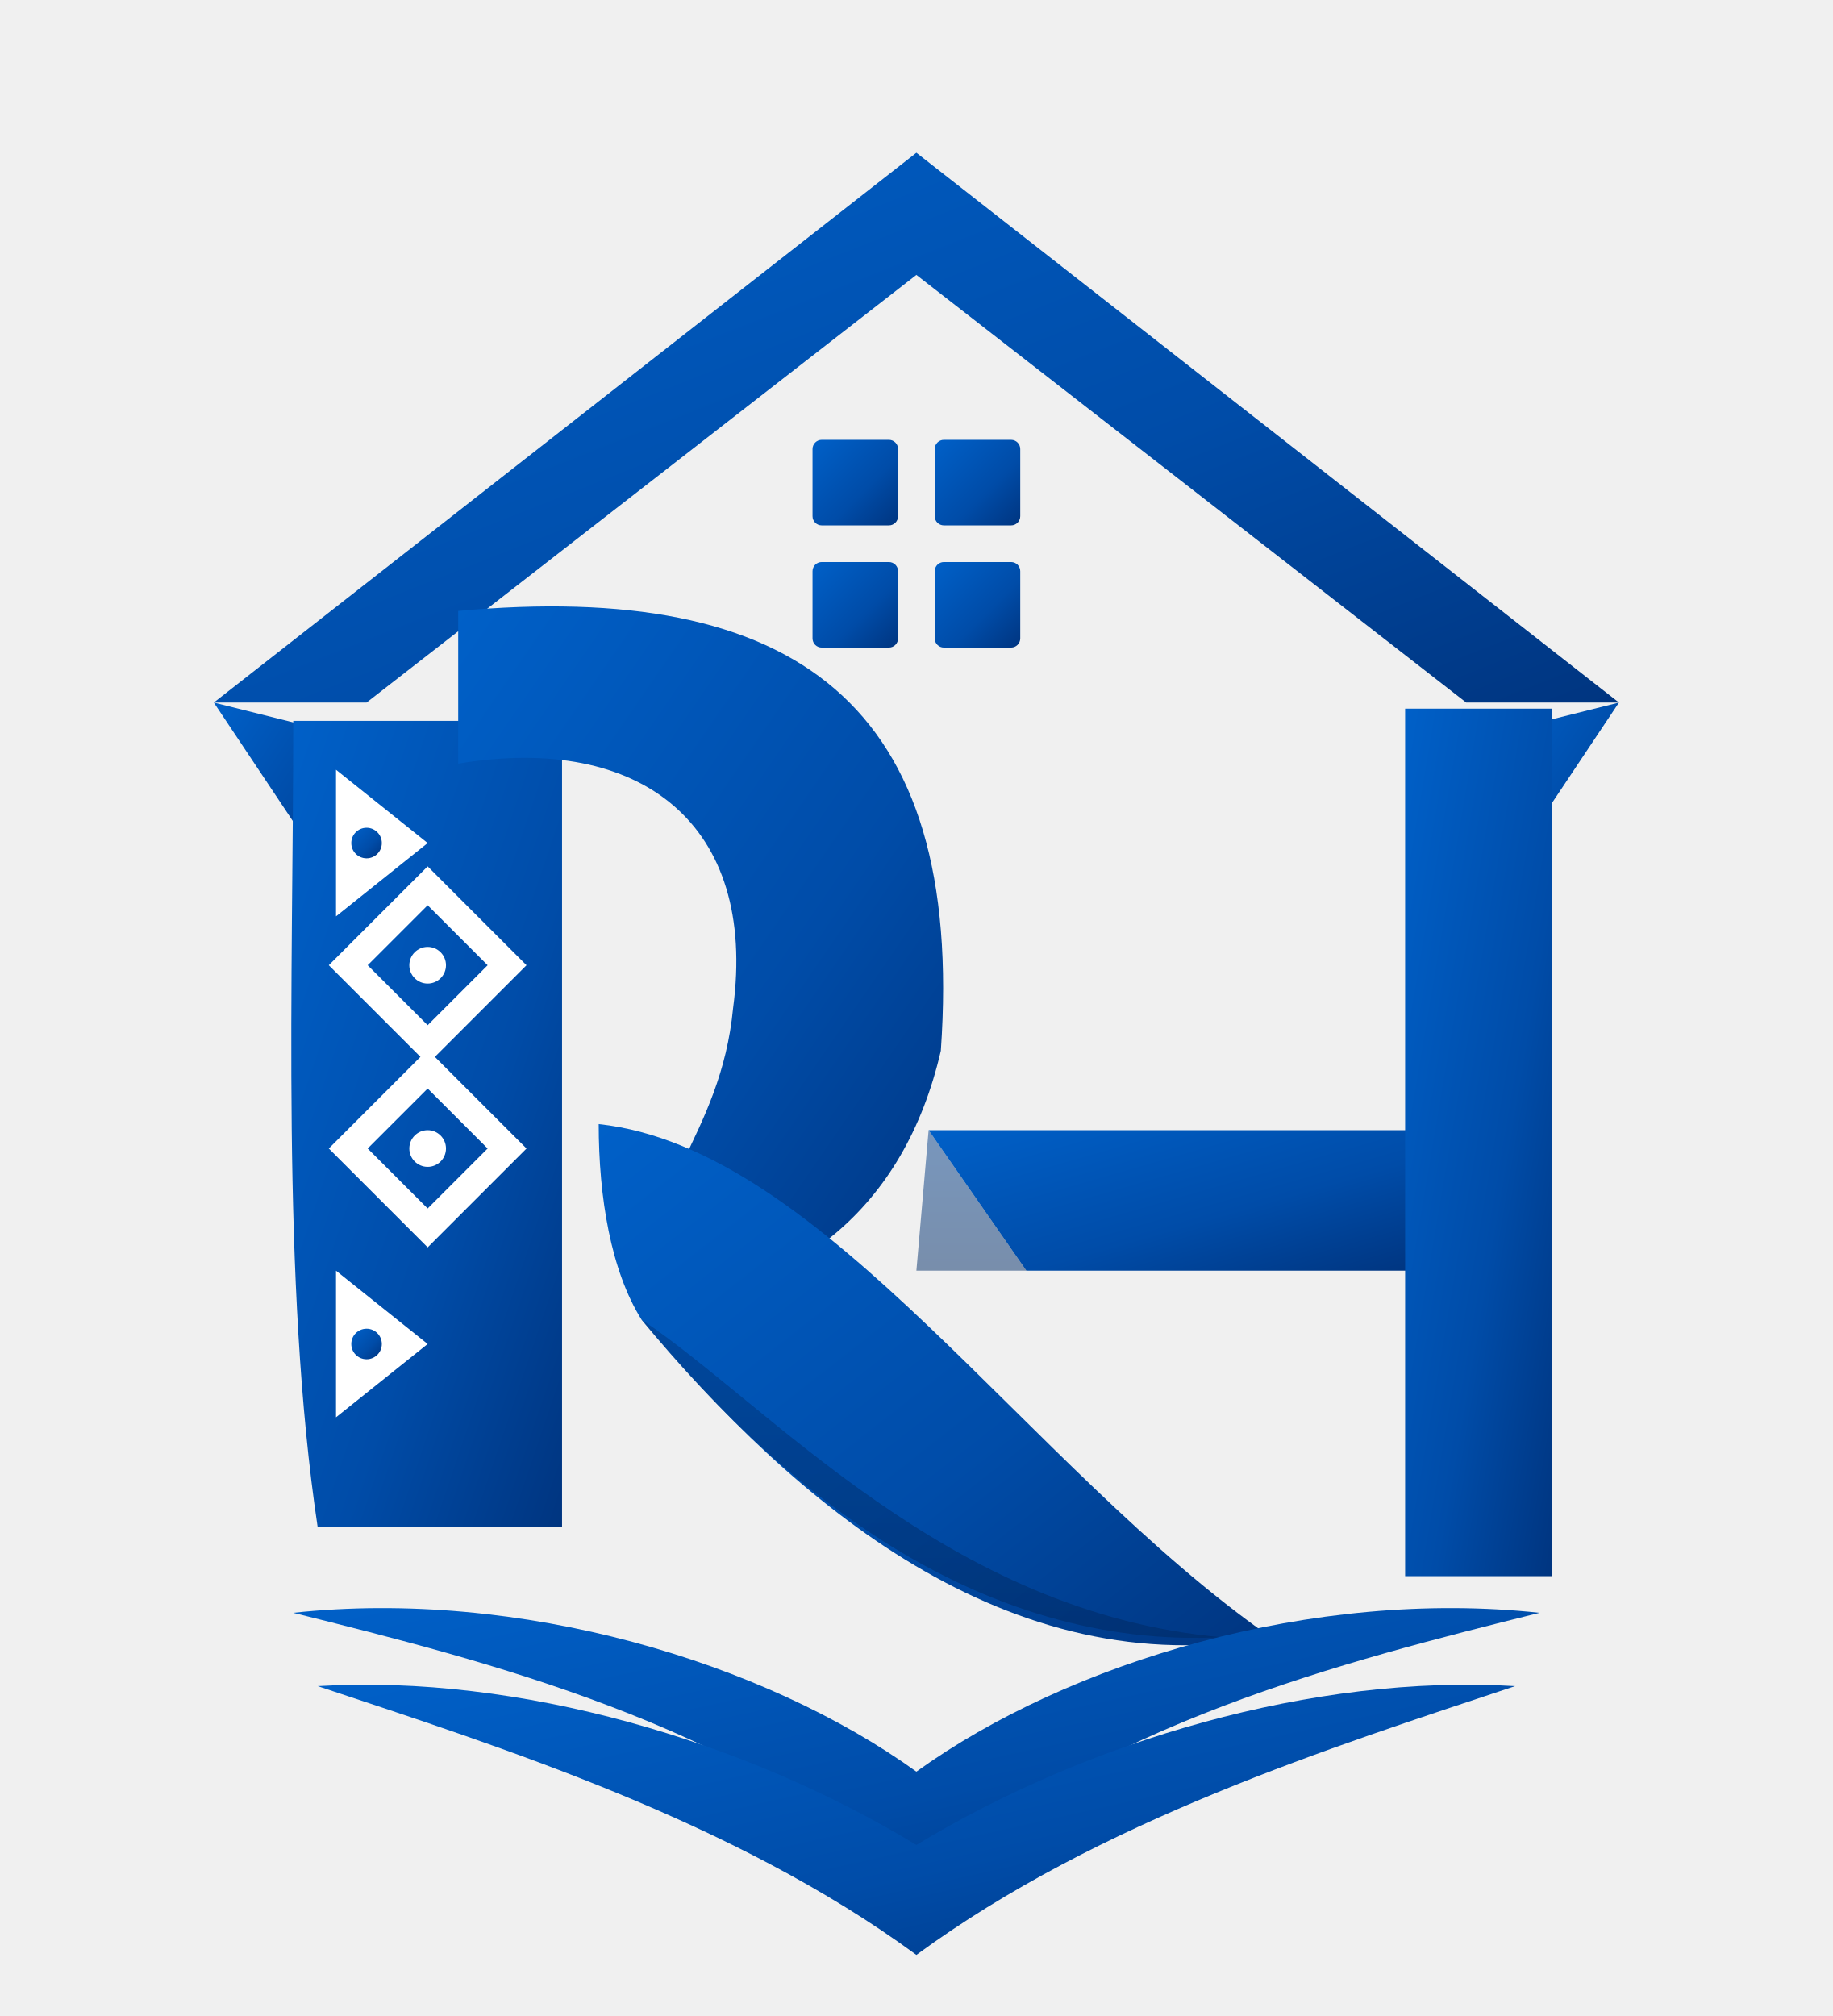
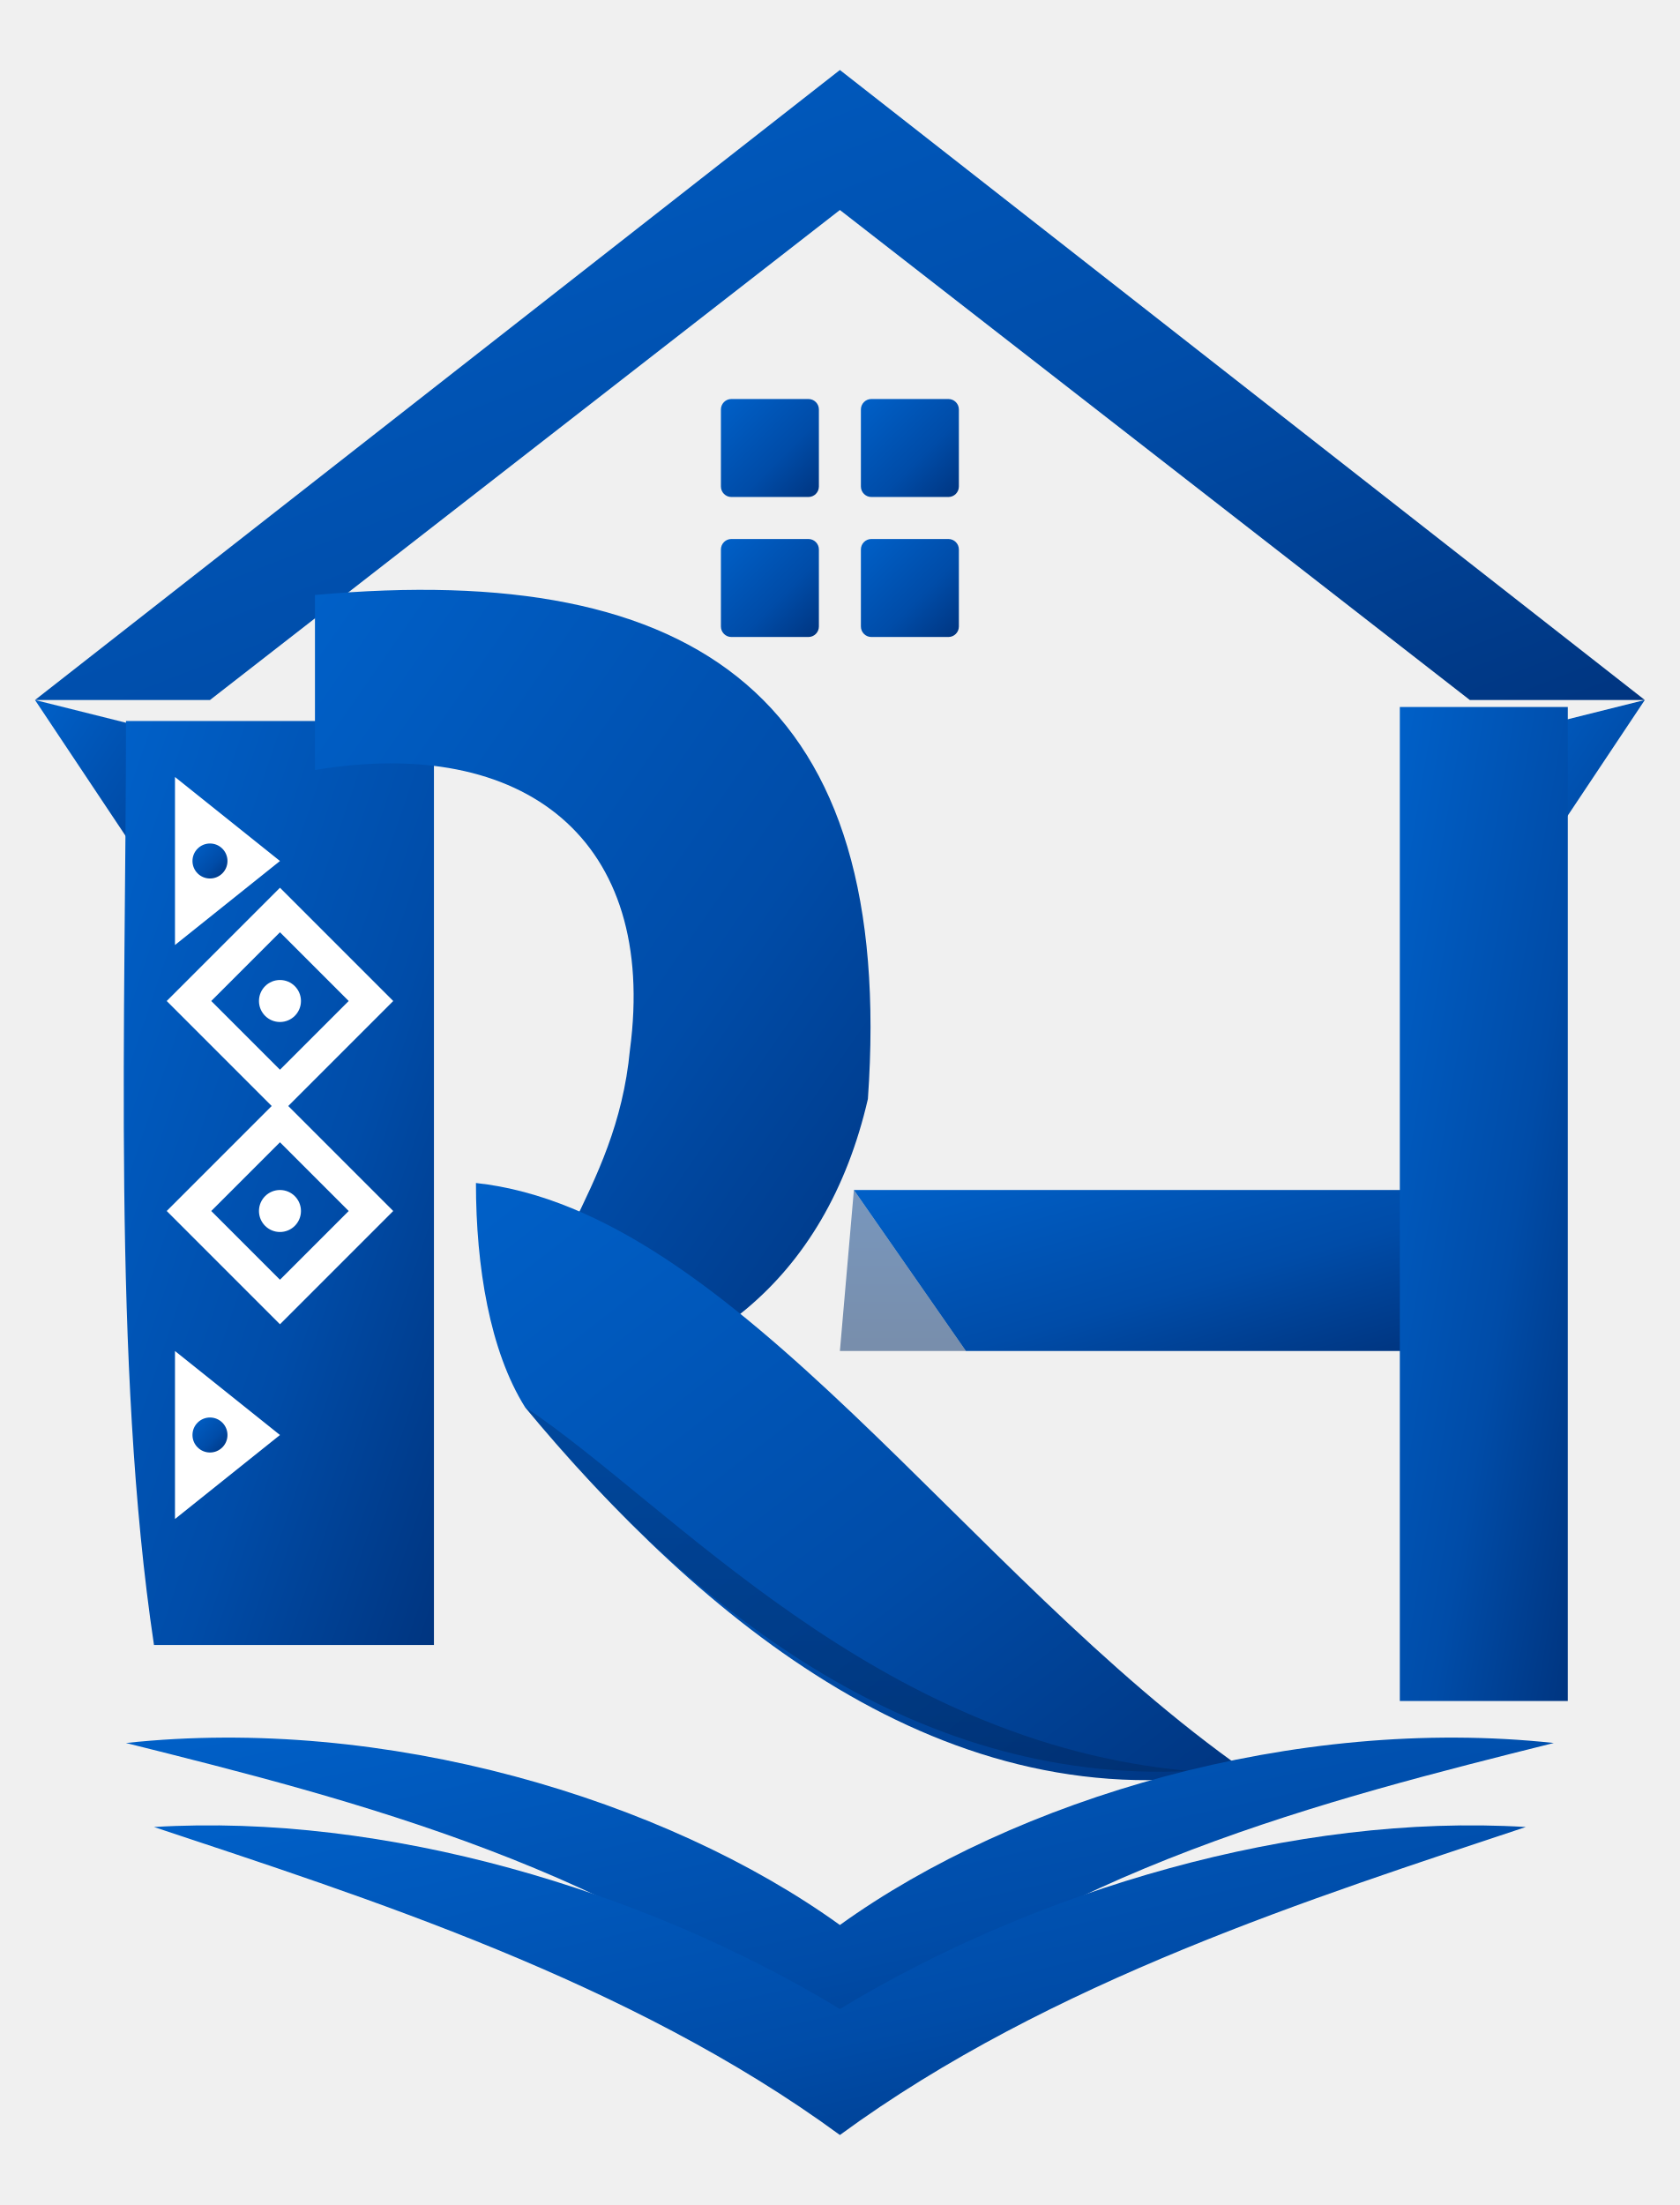
- <svg xmlns="http://www.w3.org/2000/svg" viewBox="100 40 300 330" width="100%" height="100%">
+ <svg xmlns="http://www.w3.org/2000/svg" viewBox="130 55 240 315" width="100%" height="100%">
  <defs>
    <linearGradient id="rhBlue" x1="0%" y1="0%" x2="100%" y2="100%">
      <stop offset="0%" stop-color="#0060c8" />
      <stop offset="60%" stop-color="#004ca8" />
      <stop offset="100%" stop-color="#003580" />
    </linearGradient>
    <linearGradient id="rhShade" x1="0%" y1="0%" x2="0%" y2="100%">
      <stop offset="0%" stop-color="#003d8a" />
      <stop offset="100%" stop-color="#002b66" />
    </linearGradient>
  </defs>
  <path d="M 250 65 L 365 155 L 340 155 L 250 85 L 160 155 L 135 155 Z" fill="url(#rhBlue)" />
  <path d="M 135 155 L 155 160 L 155 185 L 135 155 Z" fill="url(#rhBlue)" />
  <path d="M 365 155 L 345 160 L 345 185 L 365 155 Z" fill="url(#rhBlue)" />
  <rect x="233" y="112" width="14" height="14" fill="url(#rhBlue)" rx="1.5" />
  <rect x="253" y="112" width="14" height="14" fill="url(#rhBlue)" rx="1.5" />
  <rect x="233" y="132" width="14" height="14" fill="url(#rhBlue)" rx="1.5" />
  <rect x="253" y="132" width="14" height="14" fill="url(#rhBlue)" rx="1.5" />
  <path d="M 148 158 L 192 158 L 192 290 L 152 290 C 146 250 148 200 148 158 Z" fill="url(#rhBlue)" />
  <g fill="#ffffff">
    <polygon points="155,166 170,178 155,190" />
    <circle cx="160" cy="178" r="2.5" fill="url(#rhBlue)" />
    <polygon points="170,185 183,198 170,211 157,198" fill="none" stroke="#ffffff" stroke-width="4.5" />
    <circle cx="170" cy="198" r="3" fill="#ffffff" />
    <polygon points="170,215 183,228 170,241 157,228" fill="none" stroke="#ffffff" stroke-width="4.5" />
    <circle cx="170" cy="228" r="3" fill="#ffffff" />
    <polygon points="155,248 170,260 155,272" />
    <circle cx="160" cy="260" r="2.5" fill="url(#rhBlue)" />
  </g>
  <path d="M 175 140 C 230 135 258 155 254 212 C 248 238 230 252 205 254 C 205 235 218 226 220 205 C 224 175 205 160 175 165 Z" fill="url(#rhBlue)" />
  <path d="M 198 224 C 235 228 268 280 308 308 C 265 316 230 286 205 256 C 200 248 198 236 198 224 Z" fill="url(#rhBlue)" />
  <path d="M 205 256 C 228 284 260 310 300 308 C 255 304 226 270 205 256 Z" fill="url(#rhShade)" opacity="0.6" />
  <path d="M 252 225 L 332 225 L 332 248 L 268 248 Z" fill="url(#rhBlue)" />
  <path d="M 252 225 L 268 248 L 250 248 Z" fill="url(#rhShade)" opacity="0.5" />
  <path d="M 330 156 L 354 156 L 354 298 L 330 298 Z" fill="url(#rhBlue)" />
  <path d="M 148 304 C 185 300 225 312 250 330 C 275 312 315 300 352 304 C 320 312 280 322 250 348 C 220 322 180 312 148 304 Z" fill="url(#rhBlue)" />
  <path d="M 152 316 C 185 314 222 325 250 342 C 278 325 315 314 348 316 C 318 326 280 338 250 360 C 220 338 182 326 152 316 Z" fill="url(#rhBlue)" />
</svg>
